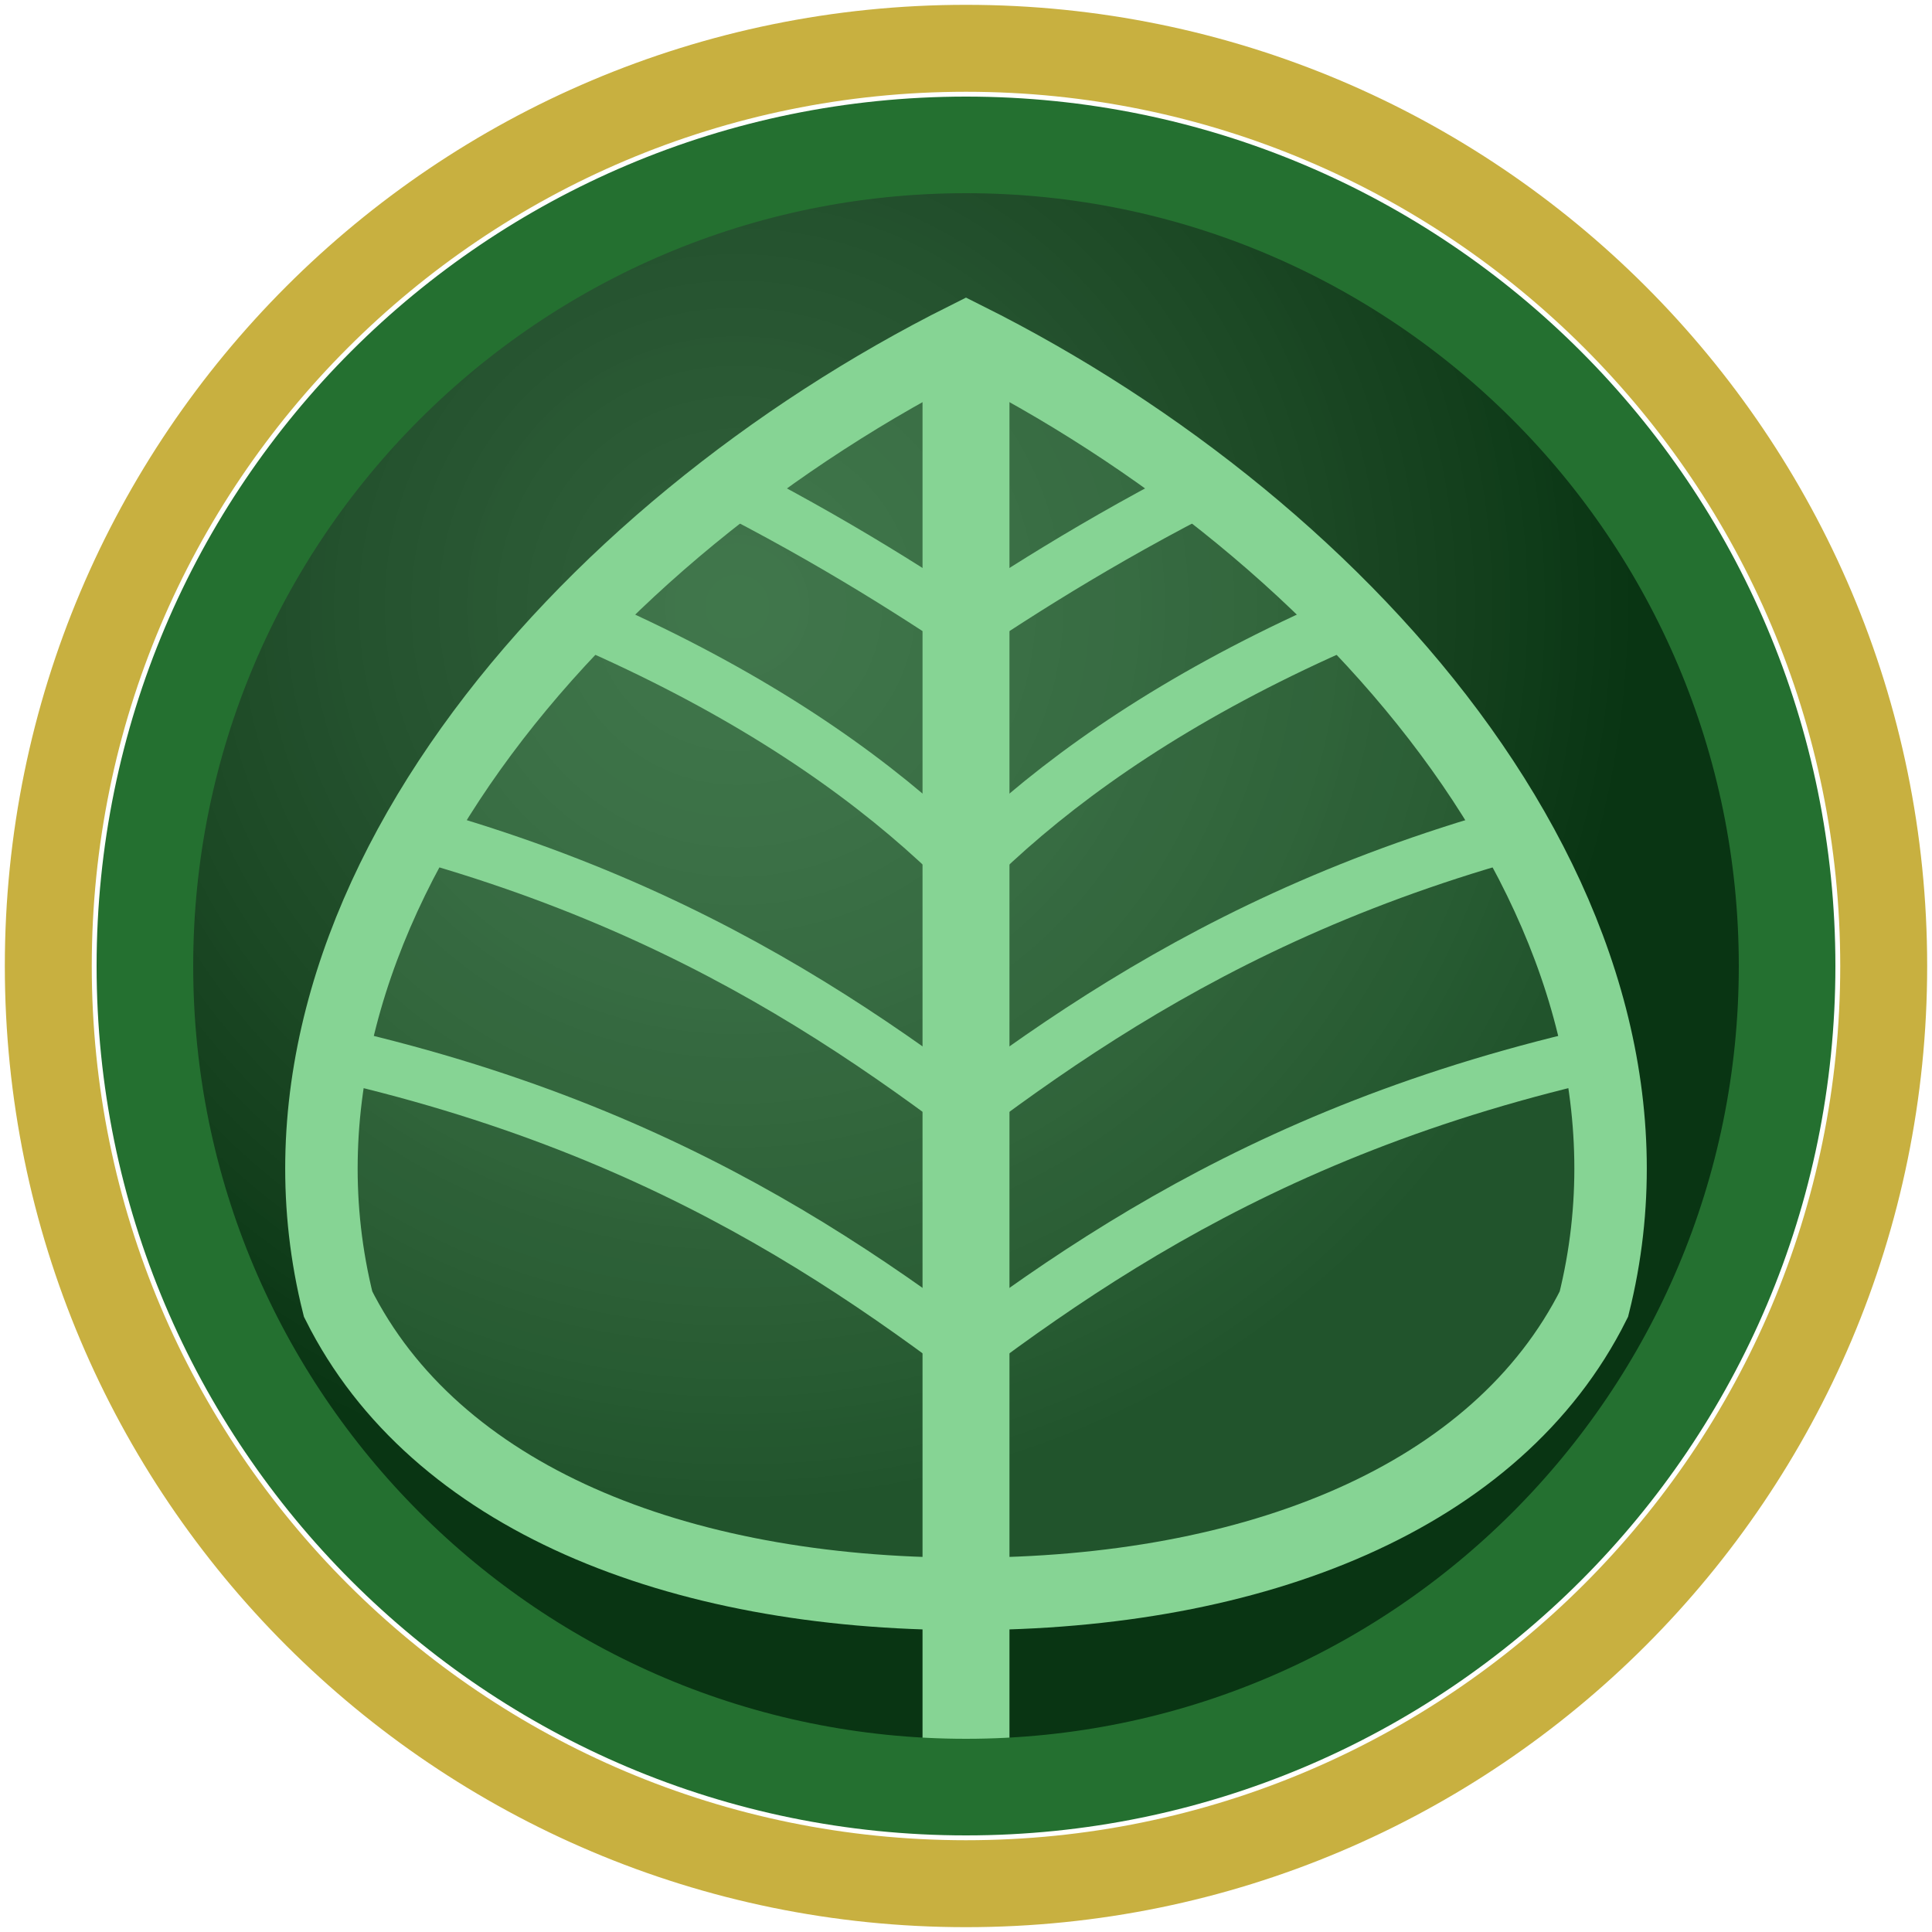
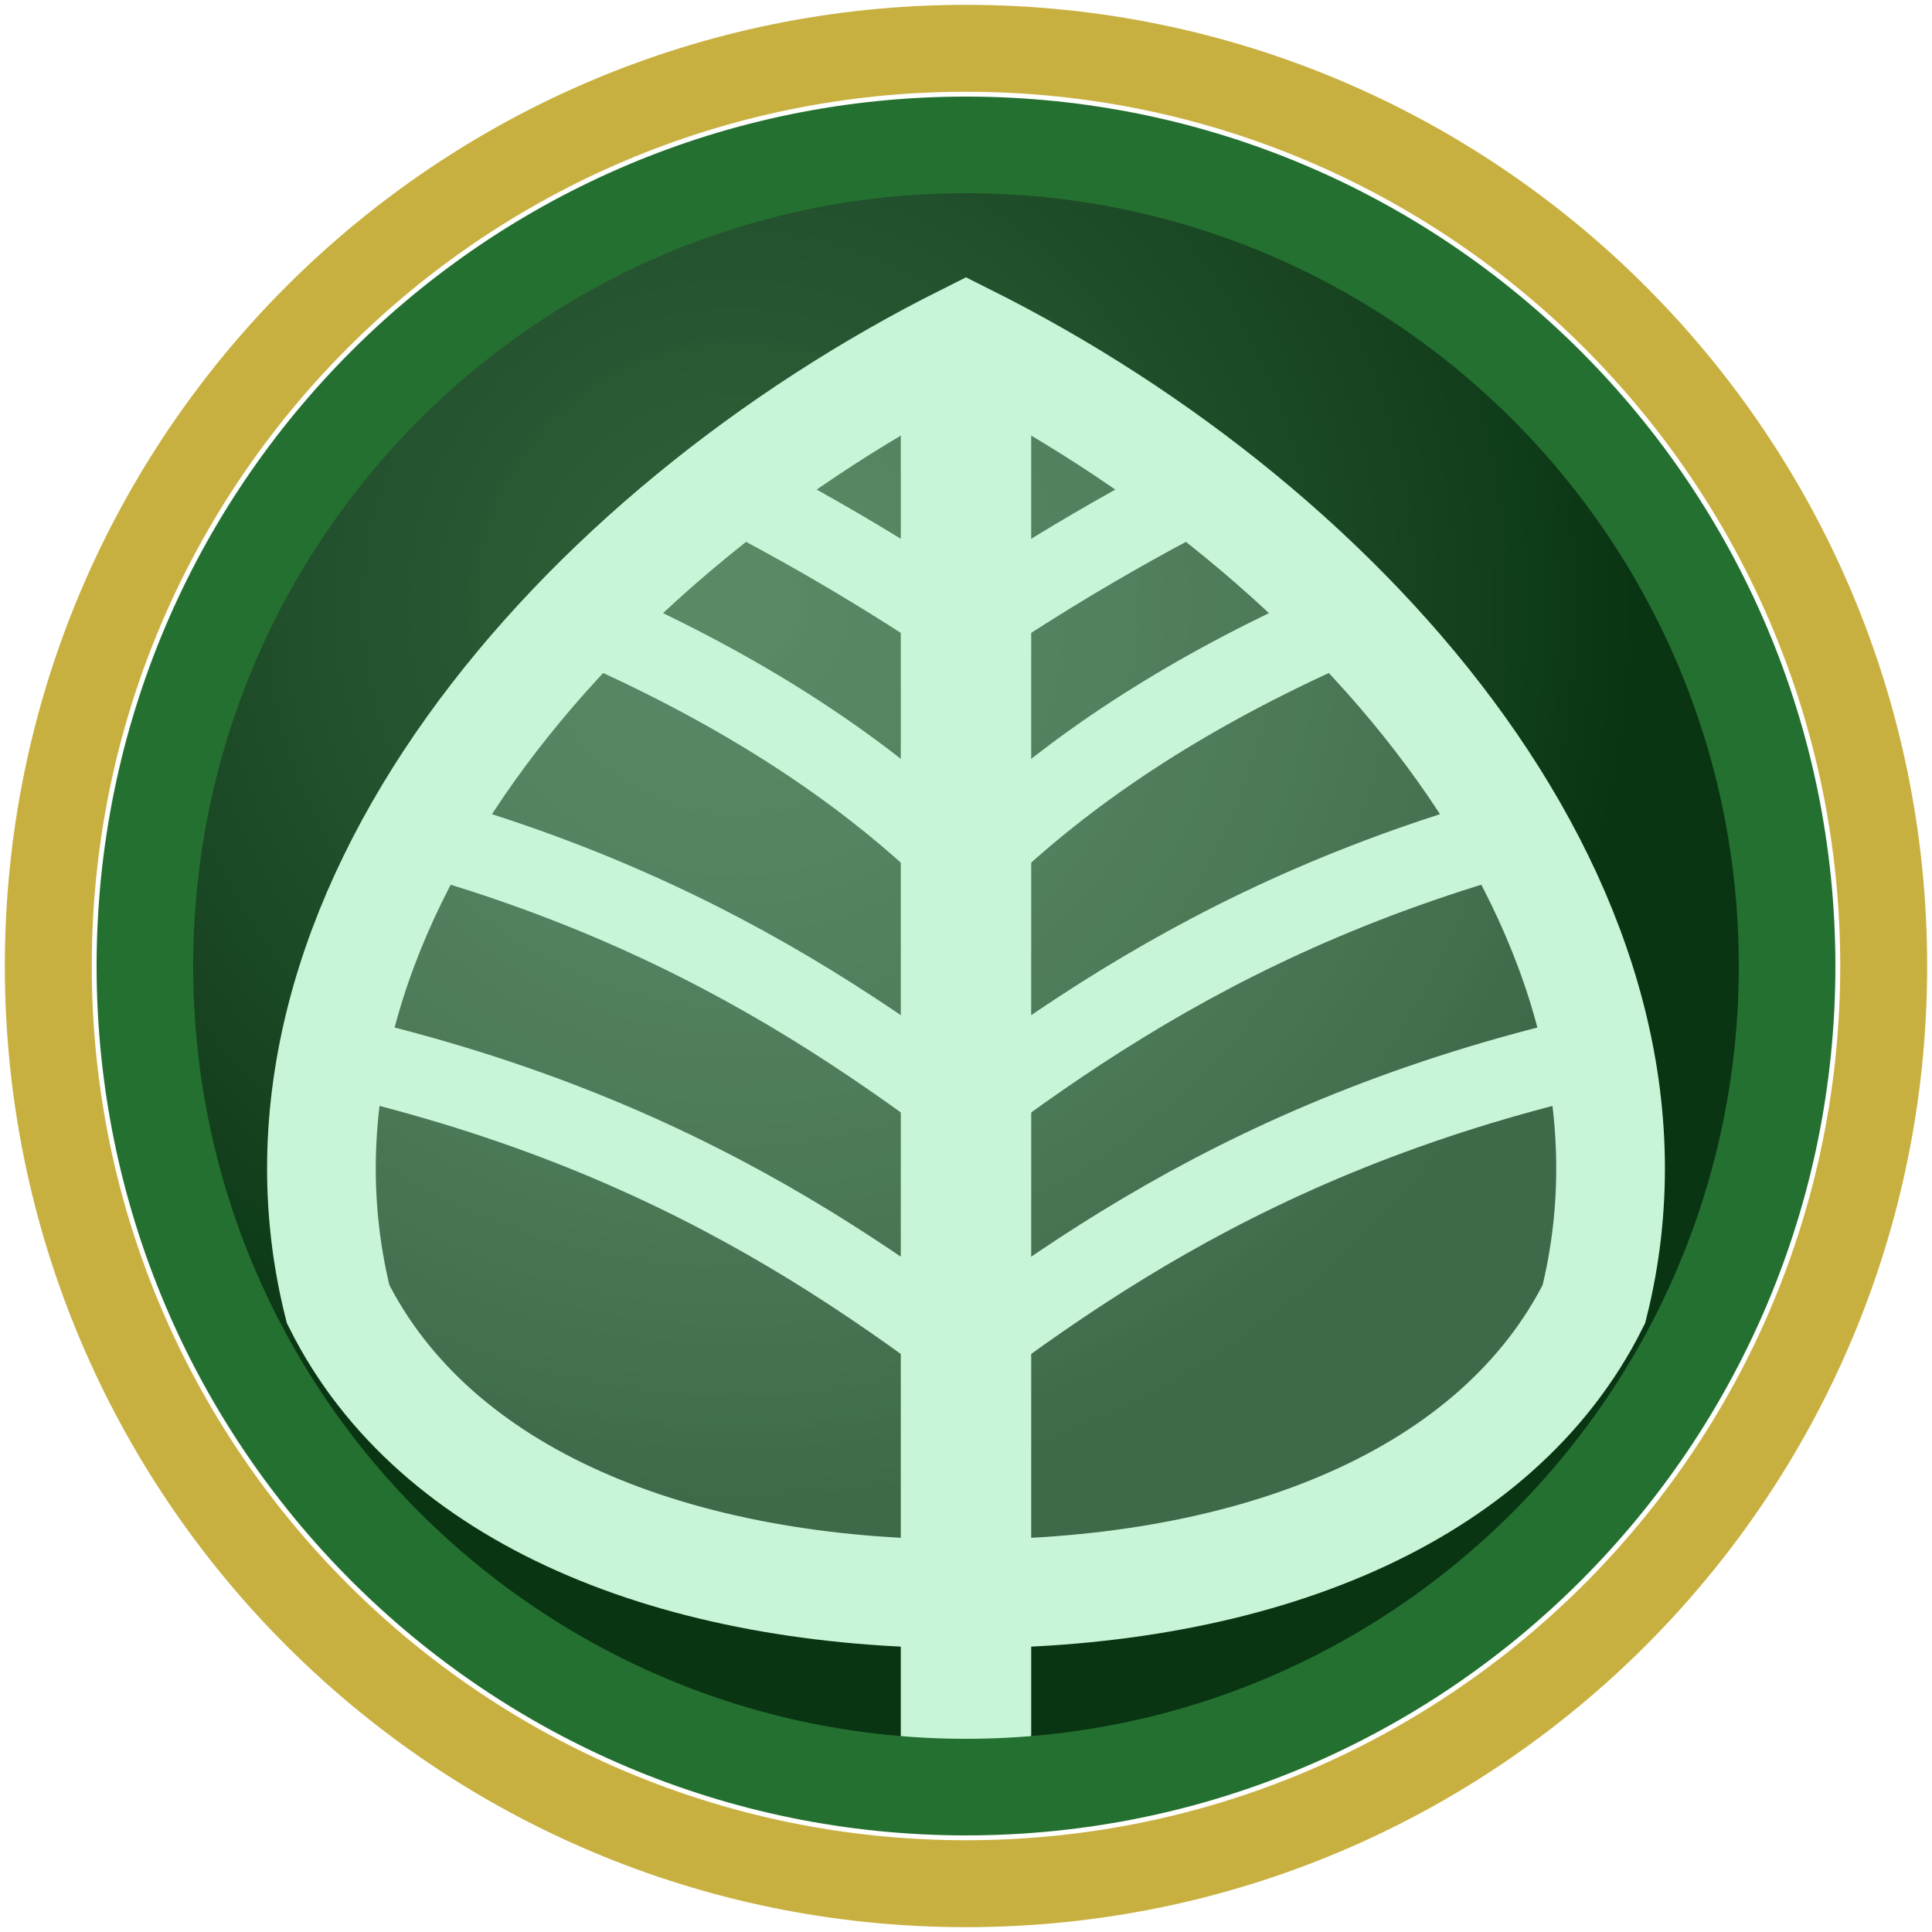
<svg xmlns="http://www.w3.org/2000/svg" viewBox="0 0 40 40">
  <defs>
    <clipPath id="clip">
      <circle cx="20" cy="20" r="16.5" />
    </clipPath>
    <clipPath id="leaf-clip">
      <path d="M20,7 C28,11 35,19 33,27 C31,31 26,33 20,33 C14,33 9,31 7,27 C5,19 12,11 20,7 Z" />
    </clipPath>
    <radialGradient id="shine" cx="36%" cy="28%" r="55%">
      <stop offset="0%" stop-color="#ffffff" stop-opacity="0.15" />
      <stop offset="100%" stop-color="#000000" stop-opacity="0.22" />
    </radialGradient>
  </defs>
  <circle cx="20" cy="20" r="17" fill="#0C4418" />
  <circle cx="20" cy="20" r="17" fill="url(#shine)" />
-   <g clip-path="url(#clip)" stroke="#86D494" fill="#86D494" stroke-linecap="round">
-     <path d="M20,7 C28,11 35,19 33,27 C31,31 26,33 20,33 C14,33 9,31 7,27 C5,19 12,11 20,7 Z" fill-opacity="0.20" stroke-width="1.5" />
-     <line x1="20" y1="33" x2="20" y2="37" stroke-width="1.8" />
+   <g clip-path="url(#clip)" stroke="#C8F5D8" fill="#C8F5D8" stroke-linecap="round">
+     <path d="M20,7 C28,11 35,19 33,27 C31,31 26,33 20,33 C14,33 9,31 7,27 C5,19 12,11 20,7 Z" fill-opacity="0.28" stroke-width="2.25" />
+     <line x1="20" y1="33" x2="20" y2="37" stroke-width="2.7" />
    <g clip-path="url(#leaf-clip)" fill="none">
-       <line x1="20" y1="7" x2="20" y2="33" stroke="#86D494" stroke-width="1.8" />
-       <path d="M20,13 C17,11 12,8 4,6" stroke="#86D494" stroke-width="1.1" />
-       <path d="M20,13 C23,11 28,8 36,6" stroke="#86D494" stroke-width="1.1" />
-       <path d="M20,18 C17,15 12,12 3,10" stroke="#86D494" stroke-width="1.1" />
-       <path d="M20,18 C23,15 28,12 37,10" stroke="#86D494" stroke-width="1.1" />
-       <path d="M20,23 C16,20 11,17 2,16" stroke="#86D494" stroke-width="1.1" />
-       <path d="M20,23 C24,20 29,17 38,16" stroke="#86D494" stroke-width="1.1" />
-       <path d="M20,28 C16,25 11,22 2,21" stroke="#86D494" stroke-width="1.1" />
-       <path d="M20,28 C24,25 29,22 38,21" stroke="#86D494" stroke-width="1.1" />
+       <line x1="20" y1="7" x2="20" y2="33" stroke="#C8F5D8" stroke-width="2.7" />
+       <path d="M20,13 C17,11 12,8 4,6" stroke="#C8F5D8" stroke-width="1.65" />
+       <path d="M20,13 C23,11 28,8 36,6" stroke="#C8F5D8" stroke-width="1.65" />
+       <path d="M20,18 C17,15 12,12 3,10" stroke="#C8F5D8" stroke-width="1.65" />
+       <path d="M20,18 C23,15 28,12 37,10" stroke="#C8F5D8" stroke-width="1.65" />
+       <path d="M20,23 C16,20 11,17 2,16" stroke="#C8F5D8" stroke-width="1.65" />
+       <path d="M20,23 C24,20 29,17 38,16" stroke="#C8F5D8" stroke-width="1.65" />
+       <path d="M20,28 C16,25 11,22 2,21" stroke="#C8F5D8" stroke-width="1.65" />
+       <path d="M20,28 C24,25 29,22 38,21" stroke="#C8F5D8" stroke-width="1.65" />
    </g>
  </g>
  <circle cx="20" cy="20" r="17" fill="none" stroke="#247030" stroke-width="2" />
  <circle cx="20" cy="20" r="19" fill="none" stroke="#C8B040" stroke-width="1.8" />
</svg>
